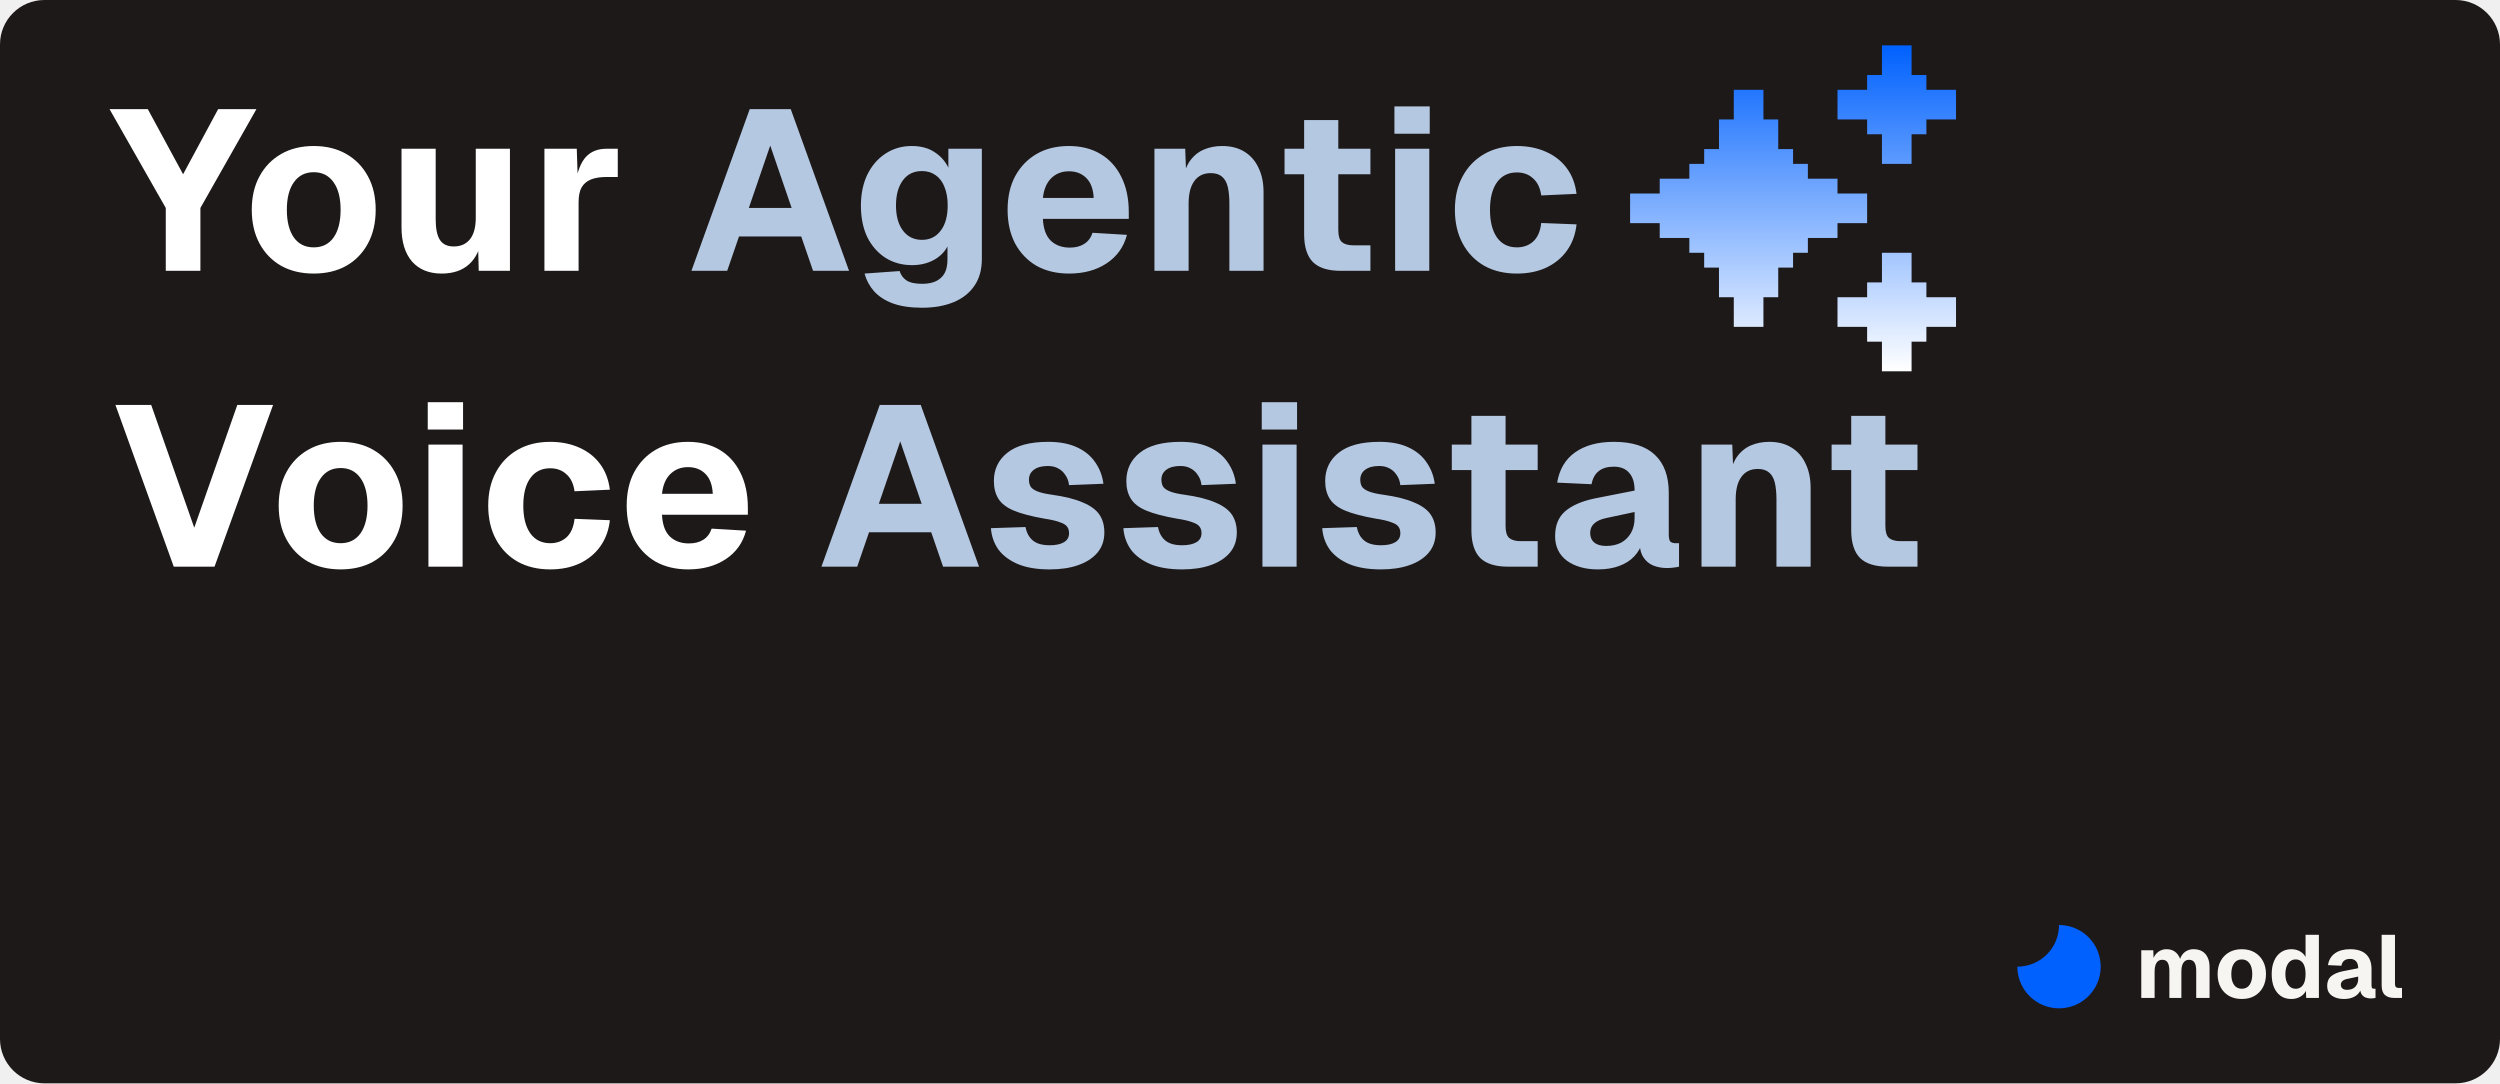
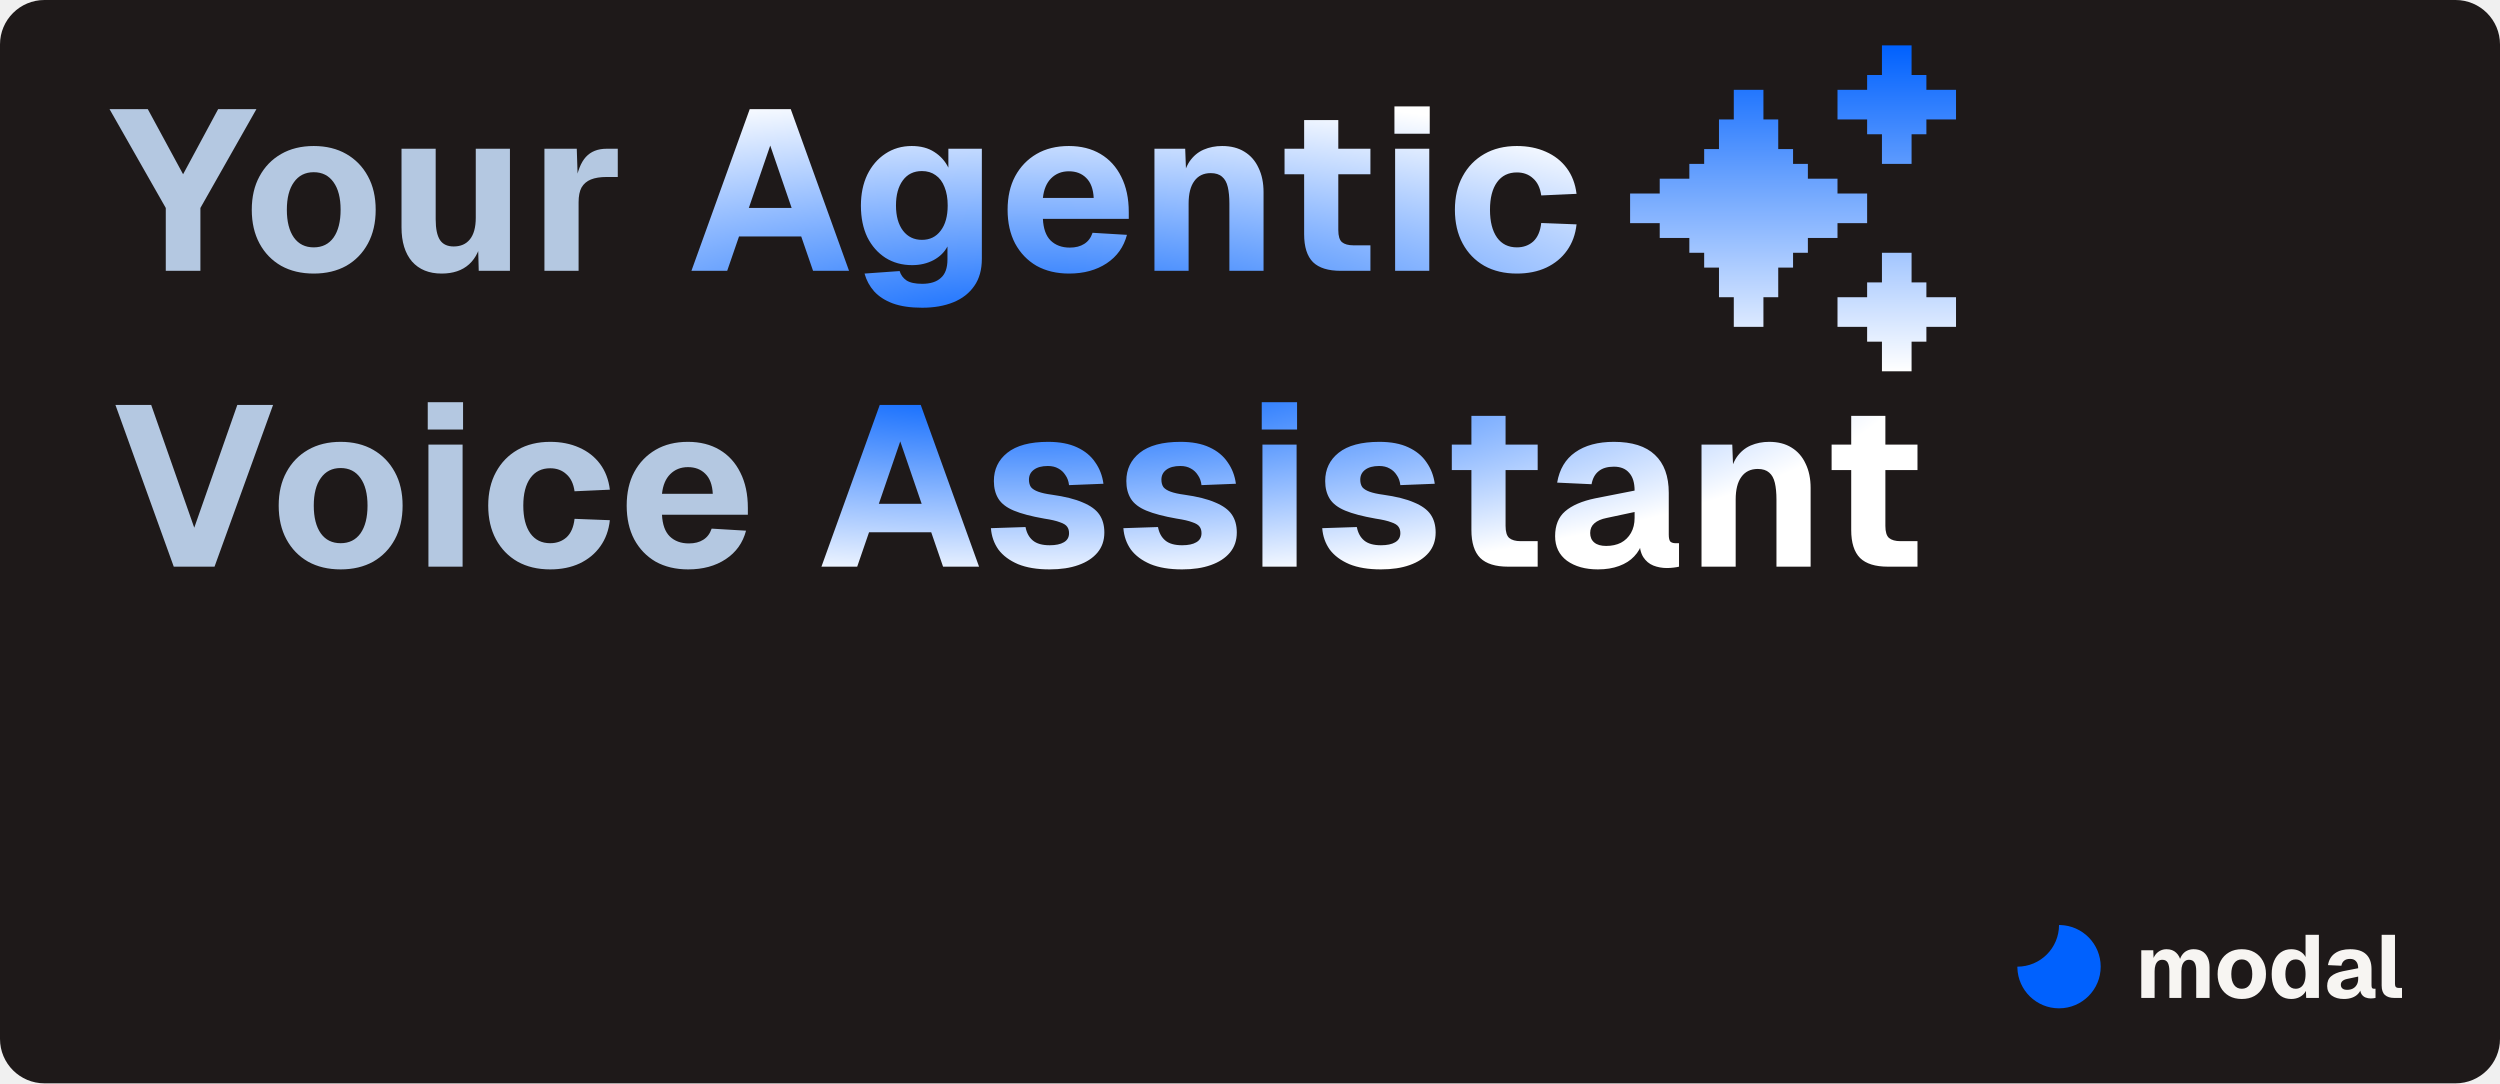
<svg xmlns="http://www.w3.org/2000/svg" width="1800" height="780" viewBox="0 0 1800 780" fill="none">
  <rect width="1800" height="780" rx="32" fill="#1E1919" />
  <path d="M1408.33 214V235.333H1387V246H1376.33V267.333H1355V246H1344.33V235.333H1323V214H1344.33V203.333H1355V182H1376.33V203.333H1387V214H1408.33ZM1408.33 64.667V86H1387V96.667H1376.33V118H1355V96.667H1344.33V86H1323V64.667H1344.33V54H1355V32.667H1376.33V54H1387V64.667H1408.33ZM1344.33 139.333V160.667H1323V171.333H1301.67V182H1291V192.667H1280.33V214H1269.67V235.333H1248.33V214H1237.67V192.667H1227V182H1216.33V171.333H1195V160.667H1173.67V139.333H1195V128.667H1216.33V118H1227V107.333H1237.67V86H1248.33V64.667H1269.67V86H1280.33V107.333H1291V118H1301.67V128.667H1323V139.333H1344.33Z" fill="url(#paint0_linear_77_2)" />
-   <path d="M119.36 195V149.736L78.852 78.56H106.404L131.824 125.464L157.08 78.56H184.632L144.288 149.736V195H119.36ZM225.886 196.968C216.92 196.968 209.103 195.109 202.434 191.392C195.764 187.565 190.571 182.208 186.854 175.32C183.136 168.432 181.278 160.341 181.278 151.048C181.278 141.755 183.136 133.719 186.854 126.94C190.571 120.052 195.764 114.695 202.434 110.868C209.103 107.041 216.92 105.128 225.886 105.128C234.851 105.128 242.668 107.041 249.338 110.868C256.007 114.695 261.2 120.052 264.918 126.94C268.635 133.719 270.494 141.755 270.494 151.048C270.494 160.341 268.635 168.432 264.918 175.32C261.2 182.208 256.007 187.565 249.338 191.392C242.668 195.109 234.851 196.968 225.886 196.968ZM225.886 178.108C232.008 178.108 236.764 175.757 240.154 171.056C243.543 166.245 245.238 159.576 245.238 151.048C245.238 142.52 243.543 135.905 240.154 131.204C236.764 126.393 232.008 123.988 225.886 123.988C219.763 123.988 215.007 126.393 211.618 131.204C208.228 135.905 206.534 142.52 206.534 151.048C206.534 159.576 208.228 166.245 211.618 171.056C215.007 175.757 219.763 178.108 225.886 178.108ZM317.955 196.968C308.88 196.968 301.774 194.071 296.635 188.276C291.606 182.372 289.091 174.172 289.091 163.676V107.096H313.691V157.936C313.691 164.715 314.73 169.689 316.807 172.86C318.884 175.921 322.164 177.452 326.647 177.452C331.676 177.452 335.558 175.757 338.291 172.368C341.134 168.869 342.555 163.676 342.555 156.788V107.096H367.155V195H344.687L344.031 169.744L347.147 170.4C345.835 179.147 342.719 185.761 337.799 190.244C332.879 194.727 326.264 196.968 317.955 196.968ZM391.988 195V107.096H415.276L416.096 132.68L414.292 132.188C415.714 123.332 418.228 116.936 421.836 113C425.444 109.064 430.419 107.096 436.76 107.096H444.796V127.432H436.76C432.168 127.432 428.396 128.033 425.444 129.236C422.492 130.439 420.251 132.352 418.72 134.976C417.299 137.6 416.588 141.153 416.588 145.636V195H391.988ZM125.1 408L83.116 291.56H108.864L139.86 379.956L170.856 291.56H196.604L154.456 408H125.1ZM245.265 409.968C236.299 409.968 228.482 408.109 221.813 404.392C215.143 400.565 209.95 395.208 206.233 388.32C202.515 381.432 200.657 373.341 200.657 364.048C200.657 354.755 202.515 346.719 206.233 339.94C209.95 333.052 215.143 327.695 221.813 323.868C228.482 320.041 236.299 318.128 245.265 318.128C254.23 318.128 262.047 320.041 268.717 323.868C275.386 327.695 280.579 333.052 284.297 339.94C288.014 346.719 289.873 354.755 289.873 364.048C289.873 373.341 288.014 381.432 284.297 388.32C280.579 395.208 275.386 400.565 268.717 404.392C262.047 408.109 254.23 409.968 245.265 409.968ZM245.265 391.108C251.387 391.108 256.143 388.757 259.533 384.056C262.922 379.245 264.617 372.576 264.617 364.048C264.617 355.52 262.922 348.905 259.533 344.204C256.143 339.393 251.387 336.988 245.265 336.988C239.142 336.988 234.386 339.393 230.997 344.204C227.607 348.905 225.913 355.52 225.913 364.048C225.913 372.576 227.607 379.245 230.997 384.056C234.386 388.757 239.142 391.108 245.265 391.108ZM308.47 408V320.096H333.07V408H308.47ZM307.978 309.272V289.592H333.398V309.272H307.978ZM396.125 409.968C387.16 409.968 379.343 408.109 372.673 404.392C366.004 400.565 360.811 395.208 357.093 388.32C353.376 381.432 351.517 373.341 351.517 364.048C351.517 354.755 353.376 346.719 357.093 339.94C360.811 333.052 366.004 327.695 372.673 323.868C379.343 320.041 387.16 318.128 396.125 318.128C403.888 318.128 410.831 319.495 416.953 322.228C423.185 324.961 428.215 328.897 432.041 334.036C435.868 339.175 438.219 345.352 439.093 352.568L413.673 353.716C412.908 348.249 410.94 344.149 407.769 341.416C404.708 338.573 400.827 337.152 396.125 337.152C390.003 337.152 385.247 339.503 381.857 344.204C378.468 348.905 376.773 355.52 376.773 364.048C376.773 372.576 378.468 379.245 381.857 384.056C385.247 388.757 390.003 391.108 396.125 391.108C400.827 391.108 404.763 389.687 407.933 386.844C411.104 383.892 413.017 379.464 413.673 373.56L439.093 374.544C438.328 381.76 436.032 388.047 432.205 393.404C428.488 398.652 423.513 402.752 417.281 405.704C411.159 408.547 404.107 409.968 396.125 409.968ZM495.491 409.968C486.526 409.968 478.709 408.109 472.039 404.392C465.479 400.565 460.341 395.208 456.623 388.32C453.015 381.432 451.211 373.341 451.211 364.048C451.211 354.755 453.015 346.719 456.623 339.94C460.341 333.052 465.479 327.695 472.039 323.868C478.599 320.041 486.362 318.128 495.327 318.128C504.074 318.128 511.673 320.041 518.123 323.868C524.574 327.695 529.549 333.161 533.047 340.268C536.655 347.375 538.459 355.848 538.459 365.688V370.608H476.631C476.959 377.605 478.818 382.799 482.207 386.188C485.706 389.577 490.298 391.272 495.983 391.272C500.138 391.272 503.582 390.397 506.315 388.648C509.158 386.899 511.181 384.22 512.383 380.612L537.147 382.088C534.851 390.835 529.986 397.668 522.551 402.588C515.117 407.508 506.097 409.968 495.491 409.968ZM476.631 355.52H513.203C512.875 349.069 511.071 344.259 507.791 341.088C504.621 337.917 500.466 336.332 495.327 336.332C490.189 336.332 485.925 338.027 482.535 341.416C479.255 344.696 477.287 349.397 476.631 355.52Z" fill="white" />
-   <path d="M497.825 195L539.809 78.56H569.329L611.313 195H585.401L576.873 170.236H532.101L523.573 195H497.825ZM539.153 149.736H569.985L554.569 104.8L539.153 149.736ZM663.966 221.568C655.547 221.568 648.495 220.529 642.81 218.452C637.234 216.375 632.751 213.477 629.362 209.76C626.082 206.043 623.786 201.779 622.474 196.968L647.73 195.164C648.604 198.007 650.244 200.248 652.65 201.888C655.164 203.528 658.936 204.348 663.966 204.348C669.87 204.348 674.352 202.927 677.414 200.084C680.584 197.351 682.17 192.923 682.17 186.8V177.452C680.092 181.497 676.758 184.777 672.166 187.292C667.574 189.697 662.435 190.9 656.75 190.9C649.534 190.9 643.138 189.151 637.562 185.652C631.986 182.044 627.612 177.069 624.442 170.728C621.38 164.277 619.85 156.733 619.85 148.096C619.85 139.677 621.38 132.243 624.442 125.792C627.612 119.341 631.931 114.312 637.398 110.704C642.974 106.987 649.315 105.128 656.422 105.128C662.872 105.128 668.284 106.549 672.658 109.392C677.14 112.235 680.53 116.007 682.826 120.708V107.096H706.934V186.308C706.934 194.18 705.13 200.685 701.522 205.824C697.914 211.072 692.884 215.008 686.434 217.632C679.983 220.256 672.494 221.568 663.966 221.568ZM663.802 172.696C669.487 172.696 673.97 170.509 677.25 166.136C680.639 161.763 682.334 155.695 682.334 147.932C682.334 142.793 681.568 138.365 680.038 134.648C678.616 130.931 676.484 128.088 673.642 126.12C670.908 124.152 667.628 123.168 663.802 123.168C657.898 123.168 653.306 125.409 650.026 129.892C646.746 134.375 645.106 140.388 645.106 147.932C645.106 155.585 646.8 161.653 650.19 166.136C653.579 170.509 658.116 172.696 663.802 172.696ZM769.749 196.968C760.784 196.968 752.967 195.109 746.297 191.392C739.737 187.565 734.599 182.208 730.881 175.32C727.273 168.432 725.469 160.341 725.469 151.048C725.469 141.755 727.273 133.719 730.881 126.94C734.599 120.052 739.737 114.695 746.297 110.868C752.857 107.041 760.62 105.128 769.585 105.128C778.332 105.128 785.931 107.041 792.381 110.868C798.832 114.695 803.807 120.161 807.305 127.268C810.913 134.375 812.717 142.848 812.717 152.688V157.608H750.889C751.217 164.605 753.076 169.799 756.465 173.188C759.964 176.577 764.556 178.272 770.241 178.272C774.396 178.272 777.84 177.397 780.573 175.648C783.416 173.899 785.439 171.22 786.641 167.612L811.405 169.088C809.109 177.835 804.244 184.668 796.809 189.588C789.375 194.508 780.355 196.968 769.749 196.968ZM750.889 142.52H787.461C787.133 136.069 785.329 131.259 782.049 128.088C778.879 124.917 774.724 123.332 769.585 123.332C764.447 123.332 760.183 125.027 756.793 128.416C753.513 131.696 751.545 136.397 750.889 142.52ZM831.201 195V107.096H853.341L854.325 132.844L851.209 132.024C852.083 125.464 853.833 120.216 856.457 116.28C859.19 112.344 862.579 109.501 866.625 107.752C870.67 106.003 875.098 105.128 879.909 105.128C886.25 105.128 891.607 106.495 895.981 109.228C900.463 111.961 903.853 115.843 906.149 120.872C908.554 125.792 909.757 131.641 909.757 138.42V195H885.157V146.62C885.157 141.919 884.774 137.928 884.009 134.648C883.243 131.368 881.877 128.908 879.909 127.268C877.941 125.519 875.207 124.644 871.709 124.644C866.57 124.644 862.634 126.557 859.901 130.384C857.167 134.101 855.801 139.513 855.801 146.62V195H831.201ZM965.381 195C956.306 195 949.637 192.923 945.373 188.768C941.109 184.504 938.977 177.78 938.977 168.596V86.432H963.577V165.644C963.577 169.908 964.452 172.805 966.201 174.336C968.06 175.867 970.793 176.632 974.401 176.632H986.701V195H965.381ZM924.873 125.464V107.096H986.701V125.464H924.873ZM1004.48 195V107.096H1029.08V195H1004.48ZM1003.99 96.272V76.592H1029.41V96.272H1003.99ZM1092.14 196.968C1083.17 196.968 1075.36 195.109 1068.69 191.392C1062.02 187.565 1056.82 182.208 1053.11 175.32C1049.39 168.432 1047.53 160.341 1047.53 151.048C1047.53 141.755 1049.39 133.719 1053.11 126.94C1056.82 120.052 1062.02 114.695 1068.69 110.868C1075.36 107.041 1083.17 105.128 1092.14 105.128C1099.9 105.128 1106.84 106.495 1112.97 109.228C1119.2 111.961 1124.23 115.897 1128.05 121.036C1131.88 126.175 1134.23 132.352 1135.11 139.568L1109.69 140.716C1108.92 135.249 1106.95 131.149 1103.78 128.416C1100.72 125.573 1096.84 124.152 1092.14 124.152C1086.02 124.152 1081.26 126.503 1077.87 131.204C1074.48 135.905 1072.79 142.52 1072.79 151.048C1072.79 159.576 1074.48 166.245 1077.87 171.056C1081.26 175.757 1086.02 178.108 1092.14 178.108C1096.84 178.108 1100.78 176.687 1103.95 173.844C1107.12 170.892 1109.03 166.464 1109.69 160.56L1135.11 161.544C1134.34 168.76 1132.05 175.047 1128.22 180.404C1124.5 185.652 1119.53 189.752 1113.29 192.704C1107.17 195.547 1100.12 196.968 1092.14 196.968ZM591.433 408L633.417 291.56H662.937L704.921 408H679.009L670.481 383.236H625.709L617.181 408H591.433ZM632.761 362.736H663.593L648.177 317.8L632.761 362.736ZM755.77 409.968C746.695 409.968 739.096 408.711 732.974 406.196C726.851 403.572 722.15 400.073 718.87 395.7C715.699 391.217 713.895 386.079 713.458 380.284L738.386 379.464C739.151 383.619 740.9 386.844 743.634 389.14C746.367 391.436 750.412 392.584 755.77 392.584C760.143 392.584 763.532 391.873 765.938 390.452C768.452 389.031 769.71 386.844 769.71 383.892C769.71 382.033 769.272 380.503 768.398 379.3C767.523 377.988 765.774 376.895 763.15 376.02C760.635 375.036 756.863 374.161 751.834 373.396C742.54 371.756 735.27 369.843 730.022 367.656C724.774 365.469 721.056 362.627 718.87 359.128C716.683 355.629 715.59 351.365 715.59 346.336C715.59 337.917 718.815 331.139 725.266 326C731.826 320.752 741.611 318.128 754.622 318.128C762.931 318.128 769.874 319.44 775.45 322.064C781.135 324.688 785.508 328.296 788.57 332.888C791.74 337.371 793.708 342.509 794.474 348.304L769.71 349.288C769.382 346.445 768.507 344.04 767.086 342.072C765.774 339.995 764.079 338.409 762.002 337.316C759.924 336.113 757.41 335.512 754.458 335.512C750.084 335.512 746.695 336.441 744.29 338.3C741.994 340.049 740.846 342.4 740.846 345.352C740.846 347.539 741.338 349.343 742.322 350.764C743.415 352.076 745.164 353.169 747.57 354.044C749.975 354.919 753.2 355.629 757.246 356.176C766.648 357.488 774.083 359.347 779.55 361.752C785.126 364.048 789.116 366.945 791.522 370.444C793.927 373.943 795.13 378.261 795.13 383.4C795.13 389.085 793.49 393.896 790.21 397.832C786.93 401.768 782.338 404.775 776.434 406.852C770.639 408.929 763.751 409.968 755.77 409.968ZM851.14 409.968C842.065 409.968 834.466 408.711 828.344 406.196C822.221 403.572 817.52 400.073 814.24 395.7C811.069 391.217 809.265 386.079 808.828 380.284L833.756 379.464C834.521 383.619 836.27 386.844 839.004 389.14C841.737 391.436 845.782 392.584 851.14 392.584C855.513 392.584 858.902 391.873 861.308 390.452C863.822 389.031 865.08 386.844 865.08 383.892C865.08 382.033 864.642 380.503 863.768 379.3C862.893 377.988 861.144 376.895 858.52 376.02C856.005 375.036 852.233 374.161 847.204 373.396C837.91 371.756 830.64 369.843 825.392 367.656C820.144 365.469 816.426 362.627 814.24 359.128C812.053 355.629 810.96 351.365 810.96 346.336C810.96 337.917 814.185 331.139 820.636 326C827.196 320.752 836.981 318.128 849.992 318.128C858.301 318.128 865.244 319.44 870.82 322.064C876.505 324.688 880.878 328.296 883.94 332.888C887.11 337.371 889.078 342.509 889.844 348.304L865.08 349.288C864.752 346.445 863.877 344.04 862.456 342.072C861.144 339.995 859.449 338.409 857.372 337.316C855.294 336.113 852.78 335.512 849.828 335.512C845.454 335.512 842.065 336.441 839.66 338.3C837.364 340.049 836.216 342.4 836.216 345.352C836.216 347.539 836.708 349.343 837.692 350.764C838.785 352.076 840.534 353.169 842.94 354.044C845.345 354.919 848.57 355.629 852.616 356.176C862.018 357.488 869.453 359.347 874.92 361.752C880.496 364.048 884.486 366.945 886.892 370.444C889.297 373.943 890.5 378.261 890.5 383.4C890.5 389.085 888.86 393.896 885.58 397.832C882.3 401.768 877.708 404.775 871.804 406.852C866.009 408.929 859.121 409.968 851.14 409.968ZM908.953 408V320.096H933.553V408H908.953ZM908.461 309.272V289.592H933.881V309.272H908.461ZM994.313 409.968C985.238 409.968 977.639 408.711 971.517 406.196C965.394 403.572 960.693 400.073 957.413 395.7C954.242 391.217 952.438 386.079 952.001 380.284L976.929 379.464C977.694 383.619 979.443 386.844 982.177 389.14C984.91 391.436 988.955 392.584 994.313 392.584C998.686 392.584 1002.08 391.873 1004.48 390.452C1007 389.031 1008.25 386.844 1008.25 383.892C1008.25 382.033 1007.82 380.503 1006.94 379.3C1006.07 377.988 1004.32 376.895 1001.69 376.02C999.178 375.036 995.406 374.161 990.377 373.396C981.083 371.756 973.813 369.843 968.565 367.656C963.317 365.469 959.599 362.627 957.413 359.128C955.226 355.629 954.133 351.365 954.133 346.336C954.133 337.917 957.358 331.139 963.809 326C970.369 320.752 980.154 318.128 993.165 318.128C1001.47 318.128 1008.42 319.44 1013.99 322.064C1019.68 324.688 1024.05 328.296 1027.11 332.888C1030.28 337.371 1032.25 342.509 1033.02 348.304L1008.25 349.288C1007.92 346.445 1007.05 344.04 1005.63 342.072C1004.32 339.995 1002.62 338.409 1000.54 337.316C998.467 336.113 995.953 335.512 993.001 335.512C988.627 335.512 985.238 336.441 982.833 338.3C980.537 340.049 979.389 342.4 979.389 345.352C979.389 347.539 979.881 349.343 980.865 350.764C981.958 352.076 983.707 353.169 986.113 354.044C988.518 354.919 991.743 355.629 995.789 356.176C1005.19 357.488 1012.63 359.347 1018.09 361.752C1023.67 364.048 1027.66 366.945 1030.06 370.444C1032.47 373.943 1033.67 378.261 1033.67 383.4C1033.67 389.085 1032.03 393.896 1028.75 397.832C1025.47 401.768 1020.88 404.775 1014.98 406.852C1009.18 408.929 1002.29 409.968 994.313 409.968ZM1085.81 408C1076.74 408 1070.07 405.923 1065.8 401.768C1061.54 397.504 1059.41 390.78 1059.41 381.596V299.432H1084.01V378.644C1084.01 382.908 1084.88 385.805 1086.63 387.336C1088.49 388.867 1091.22 389.632 1094.83 389.632H1107.13V408H1085.81ZM1045.3 338.464V320.096H1107.13V338.464H1045.3ZM1150.51 409.968C1141.44 409.968 1134 407.891 1128.21 403.736C1122.52 399.472 1119.68 393.568 1119.68 386.024C1119.68 378.261 1122.08 372.303 1126.89 368.148C1131.81 363.884 1139.03 360.768 1148.54 358.8L1176.91 353.224C1176.91 347.539 1175.6 343.275 1172.98 340.432C1170.46 337.48 1166.8 336.004 1161.99 336.004C1157.29 336.004 1153.63 337.097 1151 339.284C1148.38 341.361 1146.68 344.477 1145.92 348.632L1121.15 347.484C1122.79 337.863 1127.11 330.592 1134.11 325.672C1141.22 320.643 1150.51 318.128 1161.99 318.128C1175.11 318.128 1184.95 321.244 1191.51 327.476C1198.18 333.708 1201.51 342.837 1201.51 354.864V384.876C1201.51 387.391 1201.9 389.085 1202.66 389.96C1203.54 390.725 1204.79 391.108 1206.43 391.108H1208.89V408C1208.13 408.219 1206.87 408.437 1205.12 408.656C1203.48 408.875 1201.84 408.984 1200.2 408.984C1196.7 408.984 1193.42 408.383 1190.36 407.18C1187.41 405.977 1185 403.955 1183.15 401.112C1181.29 398.16 1180.36 394.005 1180.36 388.648L1182.49 390.288C1181.4 394.224 1179.43 397.668 1176.59 400.62C1173.85 403.572 1170.24 405.868 1165.76 407.508C1161.39 409.148 1156.3 409.968 1150.51 409.968ZM1156.41 393.076C1160.46 393.076 1164.01 392.311 1167.07 390.78C1170.14 389.14 1172.54 386.789 1174.29 383.728C1176.04 380.667 1176.91 377.059 1176.91 372.904V368.64L1156.91 372.904C1152.97 373.669 1149.96 374.981 1147.89 376.84C1145.92 378.589 1144.93 380.885 1144.93 383.728C1144.93 386.68 1145.92 388.976 1147.89 390.616C1149.85 392.256 1152.7 393.076 1156.41 393.076ZM1225.09 408V320.096H1247.23L1248.21 345.844L1245.1 345.024C1245.97 338.464 1247.72 333.216 1250.35 329.28C1253.08 325.344 1256.47 322.501 1260.51 320.752C1264.56 319.003 1268.99 318.128 1273.8 318.128C1280.14 318.128 1285.5 319.495 1289.87 322.228C1294.35 324.961 1297.74 328.843 1300.04 333.872C1302.44 338.792 1303.65 344.641 1303.65 351.42V408H1279.05V359.62C1279.05 354.919 1278.66 350.928 1277.9 347.648C1277.13 344.368 1275.77 341.908 1273.8 340.268C1271.83 338.519 1269.1 337.644 1265.6 337.644C1260.46 337.644 1256.52 339.557 1253.79 343.384C1251.06 347.101 1249.69 352.513 1249.69 359.62V408H1225.09ZM1359.27 408C1350.19 408 1343.53 405.923 1339.26 401.768C1335 397.504 1332.87 390.78 1332.87 381.596V299.432H1357.47V378.644C1357.47 382.908 1358.34 385.805 1360.09 387.336C1361.95 388.867 1364.68 389.632 1368.29 389.632H1380.59V408H1359.27ZM1318.76 338.464V320.096H1380.59V338.464H1318.76Z" fill="#B4C8E1" />
+   <path d="M119.36 195V149.736L78.852 78.56H106.404L131.824 125.464L157.08 78.56H184.632L144.288 149.736V195H119.36ZM225.886 196.968C216.92 196.968 209.103 195.109 202.434 191.392C195.764 187.565 190.571 182.208 186.854 175.32C183.136 168.432 181.278 160.341 181.278 151.048C181.278 141.755 183.136 133.719 186.854 126.94C190.571 120.052 195.764 114.695 202.434 110.868C209.103 107.041 216.92 105.128 225.886 105.128C234.851 105.128 242.668 107.041 249.338 110.868C256.007 114.695 261.2 120.052 264.918 126.94C268.635 133.719 270.494 141.755 270.494 151.048C270.494 160.341 268.635 168.432 264.918 175.32C261.2 182.208 256.007 187.565 249.338 191.392C242.668 195.109 234.851 196.968 225.886 196.968ZM225.886 178.108C232.008 178.108 236.764 175.757 240.154 171.056C243.543 166.245 245.238 159.576 245.238 151.048C245.238 142.52 243.543 135.905 240.154 131.204C236.764 126.393 232.008 123.988 225.886 123.988C219.763 123.988 215.007 126.393 211.618 131.204C208.228 135.905 206.534 142.52 206.534 151.048C206.534 159.576 208.228 166.245 211.618 171.056C215.007 175.757 219.763 178.108 225.886 178.108ZM317.955 196.968C308.88 196.968 301.774 194.071 296.635 188.276C291.606 182.372 289.091 174.172 289.091 163.676V107.096H313.691V157.936C313.691 164.715 314.73 169.689 316.807 172.86C318.884 175.921 322.164 177.452 326.647 177.452C331.676 177.452 335.558 175.757 338.291 172.368C341.134 168.869 342.555 163.676 342.555 156.788V107.096H367.155V195H344.687L344.031 169.744L347.147 170.4C345.835 179.147 342.719 185.761 337.799 190.244C332.879 194.727 326.264 196.968 317.955 196.968ZM391.988 195V107.096H415.276L416.096 132.68L414.292 132.188C415.714 123.332 418.228 116.936 421.836 113C425.444 109.064 430.419 107.096 436.76 107.096H444.796V127.432H436.76C432.168 127.432 428.396 128.033 425.444 129.236C422.492 130.439 420.251 132.352 418.72 134.976C417.299 137.6 416.588 141.153 416.588 145.636V195H391.988ZM125.1 408L83.116 291.56H108.864L139.86 379.956L170.856 291.56H196.604L154.456 408H125.1ZM245.265 409.968C236.299 409.968 228.482 408.109 221.813 404.392C215.143 400.565 209.95 395.208 206.233 388.32C202.515 381.432 200.657 373.341 200.657 364.048C200.657 354.755 202.515 346.719 206.233 339.94C209.95 333.052 215.143 327.695 221.813 323.868C228.482 320.041 236.299 318.128 245.265 318.128C254.23 318.128 262.047 320.041 268.717 323.868C275.386 327.695 280.579 333.052 284.297 339.94C288.014 346.719 289.873 354.755 289.873 364.048C289.873 373.341 288.014 381.432 284.297 388.32C280.579 395.208 275.386 400.565 268.717 404.392C262.047 408.109 254.23 409.968 245.265 409.968ZM245.265 391.108C251.387 391.108 256.143 388.757 259.533 384.056C262.922 379.245 264.617 372.576 264.617 364.048C264.617 355.52 262.922 348.905 259.533 344.204C256.143 339.393 251.387 336.988 245.265 336.988C239.142 336.988 234.386 339.393 230.997 344.204C227.607 348.905 225.913 355.52 225.913 364.048C225.913 372.576 227.607 379.245 230.997 384.056C234.386 388.757 239.142 391.108 245.265 391.108ZM308.47 408V320.096H333.07V408H308.47ZM307.978 309.272V289.592H333.398V309.272H307.978ZM396.125 409.968C387.16 409.968 379.343 408.109 372.673 404.392C366.004 400.565 360.811 395.208 357.093 388.32C353.376 381.432 351.517 373.341 351.517 364.048C351.517 354.755 353.376 346.719 357.093 339.94C360.811 333.052 366.004 327.695 372.673 323.868C379.343 320.041 387.16 318.128 396.125 318.128C403.888 318.128 410.831 319.495 416.953 322.228C423.185 324.961 428.215 328.897 432.041 334.036C435.868 339.175 438.219 345.352 439.093 352.568L413.673 353.716C412.908 348.249 410.94 344.149 407.769 341.416C404.708 338.573 400.827 337.152 396.125 337.152C390.003 337.152 385.247 339.503 381.857 344.204C378.468 348.905 376.773 355.52 376.773 364.048C376.773 372.576 378.468 379.245 381.857 384.056C385.247 388.757 390.003 391.108 396.125 391.108C400.827 391.108 404.763 389.687 407.933 386.844C411.104 383.892 413.017 379.464 413.673 373.56L439.093 374.544C438.328 381.76 436.032 388.047 432.205 393.404C428.488 398.652 423.513 402.752 417.281 405.704C411.159 408.547 404.107 409.968 396.125 409.968ZM495.491 409.968C486.526 409.968 478.709 408.109 472.039 404.392C465.479 400.565 460.341 395.208 456.623 388.32C453.015 381.432 451.211 373.341 451.211 364.048C451.211 354.755 453.015 346.719 456.623 339.94C460.341 333.052 465.479 327.695 472.039 323.868C478.599 320.041 486.362 318.128 495.327 318.128C504.074 318.128 511.673 320.041 518.123 323.868C524.574 327.695 529.549 333.161 533.047 340.268C536.655 347.375 538.459 355.848 538.459 365.688V370.608H476.631C476.959 377.605 478.818 382.799 482.207 386.188C485.706 389.577 490.298 391.272 495.983 391.272C500.138 391.272 503.582 390.397 506.315 388.648C509.158 386.899 511.181 384.22 512.383 380.612L537.147 382.088C534.851 390.835 529.986 397.668 522.551 402.588C515.117 407.508 506.097 409.968 495.491 409.968ZM476.631 355.52H513.203C512.875 349.069 511.071 344.259 507.791 341.088C504.621 337.917 500.466 336.332 495.327 336.332C490.189 336.332 485.925 338.027 482.535 341.416C479.255 344.696 477.287 349.397 476.631 355.52Z" fill="#B4C8E1" />
+   <path d="M497.825 195L539.809 78.56H569.329L611.313 195H585.401L576.873 170.236H532.101L523.573 195H497.825ZM539.153 149.736H569.985L554.569 104.8L539.153 149.736ZM663.966 221.568C655.547 221.568 648.495 220.529 642.81 218.452C637.234 216.375 632.751 213.477 629.362 209.76C626.082 206.043 623.786 201.779 622.474 196.968L647.73 195.164C648.604 198.007 650.244 200.248 652.65 201.888C655.164 203.528 658.936 204.348 663.966 204.348C669.87 204.348 674.352 202.927 677.414 200.084C680.584 197.351 682.17 192.923 682.17 186.8V177.452C680.092 181.497 676.758 184.777 672.166 187.292C667.574 189.697 662.435 190.9 656.75 190.9C649.534 190.9 643.138 189.151 637.562 185.652C631.986 182.044 627.612 177.069 624.442 170.728C621.38 164.277 619.85 156.733 619.85 148.096C619.85 139.677 621.38 132.243 624.442 125.792C627.612 119.341 631.931 114.312 637.398 110.704C642.974 106.987 649.315 105.128 656.422 105.128C662.872 105.128 668.284 106.549 672.658 109.392C677.14 112.235 680.53 116.007 682.826 120.708V107.096H706.934V186.308C706.934 194.18 705.13 200.685 701.522 205.824C697.914 211.072 692.884 215.008 686.434 217.632C679.983 220.256 672.494 221.568 663.966 221.568ZM663.802 172.696C669.487 172.696 673.97 170.509 677.25 166.136C680.639 161.763 682.334 155.695 682.334 147.932C682.334 142.793 681.568 138.365 680.038 134.648C678.616 130.931 676.484 128.088 673.642 126.12C670.908 124.152 667.628 123.168 663.802 123.168C657.898 123.168 653.306 125.409 650.026 129.892C646.746 134.375 645.106 140.388 645.106 147.932C645.106 155.585 646.8 161.653 650.19 166.136C653.579 170.509 658.116 172.696 663.802 172.696ZM769.749 196.968C760.784 196.968 752.967 195.109 746.297 191.392C739.737 187.565 734.599 182.208 730.881 175.32C727.273 168.432 725.469 160.341 725.469 151.048C725.469 141.755 727.273 133.719 730.881 126.94C734.599 120.052 739.737 114.695 746.297 110.868C752.857 107.041 760.62 105.128 769.585 105.128C778.332 105.128 785.931 107.041 792.381 110.868C798.832 114.695 803.807 120.161 807.305 127.268C810.913 134.375 812.717 142.848 812.717 152.688V157.608H750.889C751.217 164.605 753.076 169.799 756.465 173.188C759.964 176.577 764.556 178.272 770.241 178.272C774.396 178.272 777.84 177.397 780.573 175.648C783.416 173.899 785.439 171.22 786.641 167.612L811.405 169.088C809.109 177.835 804.244 184.668 796.809 189.588C789.375 194.508 780.355 196.968 769.749 196.968ZM750.889 142.52H787.461C787.133 136.069 785.329 131.259 782.049 128.088C778.879 124.917 774.724 123.332 769.585 123.332C764.447 123.332 760.183 125.027 756.793 128.416C753.513 131.696 751.545 136.397 750.889 142.52ZM831.201 195V107.096H853.341L854.325 132.844L851.209 132.024C852.083 125.464 853.833 120.216 856.457 116.28C859.19 112.344 862.579 109.501 866.625 107.752C870.67 106.003 875.098 105.128 879.909 105.128C886.25 105.128 891.607 106.495 895.981 109.228C900.463 111.961 903.853 115.843 906.149 120.872C908.554 125.792 909.757 131.641 909.757 138.42V195H885.157V146.62C885.157 141.919 884.774 137.928 884.009 134.648C883.243 131.368 881.877 128.908 879.909 127.268C877.941 125.519 875.207 124.644 871.709 124.644C866.57 124.644 862.634 126.557 859.901 130.384C857.167 134.101 855.801 139.513 855.801 146.62V195H831.201ZM965.381 195C956.306 195 949.637 192.923 945.373 188.768C941.109 184.504 938.977 177.78 938.977 168.596V86.432H963.577V165.644C963.577 169.908 964.452 172.805 966.201 174.336C968.06 175.867 970.793 176.632 974.401 176.632H986.701V195H965.381ZM924.873 125.464V107.096H986.701V125.464H924.873ZM1004.48 195V107.096H1029.08V195H1004.48ZM1003.99 96.272V76.592H1029.41V96.272H1003.99ZM1092.14 196.968C1083.17 196.968 1075.36 195.109 1068.69 191.392C1062.02 187.565 1056.82 182.208 1053.11 175.32C1049.39 168.432 1047.53 160.341 1047.53 151.048C1047.53 141.755 1049.39 133.719 1053.11 126.94C1056.82 120.052 1062.02 114.695 1068.69 110.868C1075.36 107.041 1083.17 105.128 1092.14 105.128C1099.9 105.128 1106.84 106.495 1112.97 109.228C1119.2 111.961 1124.23 115.897 1128.05 121.036C1131.88 126.175 1134.23 132.352 1135.11 139.568L1109.69 140.716C1108.92 135.249 1106.95 131.149 1103.78 128.416C1100.72 125.573 1096.84 124.152 1092.14 124.152C1086.02 124.152 1081.26 126.503 1077.87 131.204C1074.48 135.905 1072.79 142.52 1072.79 151.048C1072.79 159.576 1074.48 166.245 1077.87 171.056C1081.26 175.757 1086.02 178.108 1092.14 178.108C1096.84 178.108 1100.78 176.687 1103.95 173.844C1107.12 170.892 1109.03 166.464 1109.69 160.56L1135.11 161.544C1134.34 168.76 1132.05 175.047 1128.22 180.404C1124.5 185.652 1119.53 189.752 1113.29 192.704C1107.17 195.547 1100.12 196.968 1092.14 196.968Z" fill="url(#paint1_radial_77_2)" />
+   <path d="M591.433 408L633.417 291.56H662.937L704.921 408H679.009L670.481 383.236H625.709L617.181 408H591.433ZM632.761 362.736H663.593L648.177 317.8L632.761 362.736ZM755.77 409.968C746.695 409.968 739.096 408.711 732.974 406.196C726.851 403.572 722.15 400.073 718.87 395.7C715.699 391.217 713.895 386.079 713.458 380.284L738.386 379.464C739.151 383.619 740.9 386.844 743.634 389.14C746.367 391.436 750.412 392.584 755.77 392.584C760.143 392.584 763.532 391.873 765.938 390.452C768.452 389.031 769.71 386.844 769.71 383.892C769.71 382.033 769.272 380.503 768.398 379.3C767.523 377.988 765.774 376.895 763.15 376.02C760.635 375.036 756.863 374.161 751.834 373.396C742.54 371.756 735.27 369.843 730.022 367.656C724.774 365.469 721.056 362.627 718.87 359.128C716.683 355.629 715.59 351.365 715.59 346.336C715.59 337.917 718.815 331.139 725.266 326C731.826 320.752 741.611 318.128 754.622 318.128C762.931 318.128 769.874 319.44 775.45 322.064C781.135 324.688 785.508 328.296 788.57 332.888C791.74 337.371 793.708 342.509 794.474 348.304L769.71 349.288C769.382 346.445 768.507 344.04 767.086 342.072C765.774 339.995 764.079 338.409 762.002 337.316C759.924 336.113 757.41 335.512 754.458 335.512C750.084 335.512 746.695 336.441 744.29 338.3C741.994 340.049 740.846 342.4 740.846 345.352C740.846 347.539 741.338 349.343 742.322 350.764C743.415 352.076 745.164 353.169 747.57 354.044C749.975 354.919 753.2 355.629 757.246 356.176C766.648 357.488 774.083 359.347 779.55 361.752C785.126 364.048 789.116 366.945 791.522 370.444C793.927 373.943 795.13 378.261 795.13 383.4C795.13 389.085 793.49 393.896 790.21 397.832C786.93 401.768 782.338 404.775 776.434 406.852C770.639 408.929 763.751 409.968 755.77 409.968ZM851.14 409.968C842.065 409.968 834.466 408.711 828.344 406.196C822.221 403.572 817.52 400.073 814.24 395.7C811.069 391.217 809.265 386.079 808.828 380.284L833.756 379.464C834.521 383.619 836.27 386.844 839.004 389.14C841.737 391.436 845.782 392.584 851.14 392.584C855.513 392.584 858.902 391.873 861.308 390.452C863.822 389.031 865.08 386.844 865.08 383.892C865.08 382.033 864.642 380.503 863.768 379.3C862.893 377.988 861.144 376.895 858.52 376.02C856.005 375.036 852.233 374.161 847.204 373.396C837.91 371.756 830.64 369.843 825.392 367.656C820.144 365.469 816.426 362.627 814.24 359.128C812.053 355.629 810.96 351.365 810.96 346.336C810.96 337.917 814.185 331.139 820.636 326C827.196 320.752 836.981 318.128 849.992 318.128C858.301 318.128 865.244 319.44 870.82 322.064C876.505 324.688 880.878 328.296 883.94 332.888C887.11 337.371 889.078 342.509 889.844 348.304L865.08 349.288C864.752 346.445 863.877 344.04 862.456 342.072C861.144 339.995 859.449 338.409 857.372 337.316C855.294 336.113 852.78 335.512 849.828 335.512C845.454 335.512 842.065 336.441 839.66 338.3C837.364 340.049 836.216 342.4 836.216 345.352C836.216 347.539 836.708 349.343 837.692 350.764C838.785 352.076 840.534 353.169 842.94 354.044C845.345 354.919 848.57 355.629 852.616 356.176C862.018 357.488 869.453 359.347 874.92 361.752C880.496 364.048 884.486 366.945 886.892 370.444C889.297 373.943 890.5 378.261 890.5 383.4C890.5 389.085 888.86 393.896 885.58 397.832C882.3 401.768 877.708 404.775 871.804 406.852C866.009 408.929 859.121 409.968 851.14 409.968ZM908.953 408V320.096H933.553V408H908.953ZM908.461 309.272V289.592H933.881V309.272H908.461ZM994.313 409.968C985.238 409.968 977.639 408.711 971.517 406.196C965.394 403.572 960.693 400.073 957.413 395.7C954.242 391.217 952.438 386.079 952.001 380.284L976.929 379.464C977.694 383.619 979.443 386.844 982.177 389.14C984.91 391.436 988.955 392.584 994.313 392.584C998.686 392.584 1002.08 391.873 1004.48 390.452C1007 389.031 1008.25 386.844 1008.25 383.892C1008.25 382.033 1007.82 380.503 1006.94 379.3C1006.07 377.988 1004.32 376.895 1001.69 376.02C999.178 375.036 995.406 374.161 990.377 373.396C981.083 371.756 973.813 369.843 968.565 367.656C963.317 365.469 959.599 362.627 957.413 359.128C955.226 355.629 954.133 351.365 954.133 346.336C954.133 337.917 957.358 331.139 963.809 326C970.369 320.752 980.154 318.128 993.165 318.128C1001.47 318.128 1008.42 319.44 1013.99 322.064C1019.68 324.688 1024.05 328.296 1027.11 332.888C1030.28 337.371 1032.25 342.509 1033.02 348.304L1008.25 349.288C1007.92 346.445 1007.05 344.04 1005.63 342.072C1004.32 339.995 1002.62 338.409 1000.54 337.316C998.467 336.113 995.953 335.512 993.001 335.512C988.627 335.512 985.238 336.441 982.833 338.3C980.537 340.049 979.389 342.4 979.389 345.352C979.389 347.539 979.881 349.343 980.865 350.764C981.958 352.076 983.707 353.169 986.113 354.044C988.518 354.919 991.743 355.629 995.789 356.176C1005.19 357.488 1012.63 359.347 1018.09 361.752C1023.67 364.048 1027.66 366.945 1030.06 370.444C1032.47 373.943 1033.67 378.261 1033.67 383.4C1033.67 389.085 1032.03 393.896 1028.75 397.832C1025.47 401.768 1020.88 404.775 1014.98 406.852C1009.18 408.929 1002.29 409.968 994.313 409.968ZM1085.81 408C1076.74 408 1070.07 405.923 1065.8 401.768C1061.54 397.504 1059.41 390.78 1059.41 381.596V299.432H1084.01V378.644C1084.01 382.908 1084.88 385.805 1086.63 387.336C1088.49 388.867 1091.22 389.632 1094.83 389.632H1107.13V408H1085.81ZM1045.3 338.464V320.096H1107.13V338.464H1045.3ZM1150.51 409.968C1141.44 409.968 1134 407.891 1128.21 403.736C1122.52 399.472 1119.68 393.568 1119.68 386.024C1119.68 378.261 1122.08 372.303 1126.89 368.148C1131.81 363.884 1139.03 360.768 1148.54 358.8L1176.91 353.224C1176.91 347.539 1175.6 343.275 1172.98 340.432C1170.46 337.48 1166.8 336.004 1161.99 336.004C1157.29 336.004 1153.63 337.097 1151 339.284C1148.38 341.361 1146.68 344.477 1145.92 348.632L1121.15 347.484C1122.79 337.863 1127.11 330.592 1134.11 325.672C1141.22 320.643 1150.51 318.128 1161.99 318.128C1175.11 318.128 1184.95 321.244 1191.51 327.476C1198.18 333.708 1201.51 342.837 1201.51 354.864V384.876C1201.51 387.391 1201.9 389.085 1202.66 389.96C1203.54 390.725 1204.79 391.108 1206.43 391.108H1208.89V408C1208.13 408.219 1206.87 408.437 1205.12 408.656C1203.48 408.875 1201.84 408.984 1200.2 408.984C1196.7 408.984 1193.42 408.383 1190.36 407.18C1187.41 405.977 1185 403.955 1183.15 401.112C1181.29 398.16 1180.36 394.005 1180.36 388.648L1182.49 390.288C1181.4 394.224 1179.43 397.668 1176.59 400.62C1173.85 403.572 1170.24 405.868 1165.76 407.508C1161.39 409.148 1156.3 409.968 1150.51 409.968ZM1156.41 393.076C1160.46 393.076 1164.01 392.311 1167.07 390.78C1170.14 389.14 1172.54 386.789 1174.29 383.728C1176.04 380.667 1176.91 377.059 1176.91 372.904V368.64L1156.91 372.904C1152.97 373.669 1149.96 374.981 1147.89 376.84C1145.92 378.589 1144.93 380.885 1144.93 383.728C1144.93 386.68 1145.92 388.976 1147.89 390.616C1149.85 392.256 1152.7 393.076 1156.41 393.076ZM1225.09 408V320.096H1247.23L1248.21 345.844L1245.1 345.024C1245.97 338.464 1247.72 333.216 1250.35 329.28C1253.08 325.344 1256.47 322.501 1260.51 320.752C1264.56 319.003 1268.99 318.128 1273.8 318.128C1280.14 318.128 1285.5 319.495 1289.87 322.228C1294.35 324.961 1297.74 328.843 1300.04 333.872C1302.44 338.792 1303.65 344.641 1303.65 351.42V408H1279.05V359.62C1279.05 354.919 1278.66 350.928 1277.9 347.648C1277.13 344.368 1275.77 341.908 1273.8 340.268C1271.83 338.519 1269.1 337.644 1265.6 337.644C1260.46 337.644 1256.52 339.557 1253.79 343.384C1251.06 347.101 1249.69 352.513 1249.69 359.62V408H1225.09ZM1359.27 408C1350.19 408 1343.53 405.923 1339.26 401.768C1335 397.504 1332.87 390.78 1332.87 381.596V299.432H1357.47V378.644C1357.47 382.908 1358.34 385.805 1360.09 387.336C1361.95 388.867 1364.68 389.632 1368.29 389.632H1380.59V408H1359.27ZM1318.76 338.464V320.096H1380.59V338.464H1318.76Z" fill="url(#paint2_radial_77_2)" />
  <path d="M1482.5 726C1466.19 726 1452.92 712.985 1452.51 696.774L1452.5 696C1469.07 696 1482.5 682.569 1482.5 666L1483.27 666.01C1499.49 666.421 1512.5 679.69 1512.5 696C1512.5 712.569 1499.07 726 1482.5 726Z" fill="#0061FE" />
  <path d="M1541.72 718.5V684.196H1550.36L1550.68 692.452L1549.79 692.068C1550.26 690.233 1550.96 688.676 1551.9 687.396C1552.88 686.116 1554.05 685.135 1555.42 684.452C1556.79 683.769 1558.28 683.428 1559.9 683.428C1562.76 683.428 1565.06 684.26 1566.81 685.924C1568.6 687.588 1569.76 689.828 1570.27 692.644L1569.05 692.708C1569.44 690.703 1570.1 689.017 1571.04 687.652C1572.02 686.244 1573.21 685.199 1574.62 684.516C1576.03 683.791 1577.61 683.428 1579.36 683.428C1581.75 683.428 1583.79 683.919 1585.5 684.9C1587.21 685.881 1588.53 687.353 1589.47 689.316C1590.41 691.236 1590.88 693.604 1590.88 696.42V718.5H1581.28V699.108C1581.28 696.42 1580.87 694.415 1580.06 693.092C1579.25 691.727 1577.93 691.044 1576.09 691.044C1574.94 691.044 1573.96 691.364 1573.15 692.004C1572.34 692.644 1571.7 693.583 1571.23 694.82C1570.8 696.015 1570.59 697.487 1570.59 699.236V718.5H1561.95V699.236C1561.95 696.591 1561.56 694.564 1560.8 693.156C1560.03 691.748 1558.71 691.044 1556.83 691.044C1555.68 691.044 1554.67 691.364 1553.82 692.004C1553.01 692.644 1552.39 693.583 1551.96 694.82C1551.54 696.057 1551.32 697.529 1551.32 699.236V718.5H1541.72ZM1614.09 719.268C1610.59 719.268 1607.54 718.543 1604.94 717.092C1602.33 715.599 1600.31 713.508 1598.86 710.82C1597.41 708.132 1596.68 704.975 1596.68 701.348C1596.68 697.721 1597.41 694.585 1598.86 691.94C1600.31 689.252 1602.33 687.161 1604.94 685.668C1607.54 684.175 1610.59 683.428 1614.09 683.428C1617.59 683.428 1620.64 684.175 1623.24 685.668C1625.84 687.161 1627.87 689.252 1629.32 691.94C1630.77 694.585 1631.5 697.721 1631.5 701.348C1631.5 704.975 1630.77 708.132 1629.32 710.82C1627.87 713.508 1625.84 715.599 1623.24 717.092C1620.64 718.543 1617.59 719.268 1614.09 719.268ZM1614.09 711.908C1616.48 711.908 1618.33 710.991 1619.66 709.156C1620.98 707.279 1621.64 704.676 1621.64 701.348C1621.64 698.02 1620.98 695.439 1619.66 693.604C1618.33 691.727 1616.48 690.788 1614.09 690.788C1611.7 690.788 1609.84 691.727 1608.52 693.604C1607.2 695.439 1606.54 698.02 1606.54 701.348C1606.54 704.676 1607.2 707.279 1608.52 709.156C1609.84 710.991 1611.7 711.908 1614.09 711.908ZM1649.7 719.268C1646.8 719.268 1644.28 718.543 1642.15 717.092C1640.06 715.599 1638.43 713.529 1637.28 710.884C1636.17 708.196 1635.62 705.017 1635.62 701.348C1635.62 697.679 1636.19 694.521 1637.35 691.876C1638.5 689.188 1640.12 687.119 1642.21 685.668C1644.34 684.175 1646.84 683.428 1649.7 683.428C1652.13 683.428 1654.22 683.94 1655.97 684.964C1657.76 685.945 1659.11 687.311 1660 689.06V673.06H1669.6V718.5H1660.45L1660.26 713.444C1659.32 715.279 1657.91 716.708 1656.03 717.732C1654.2 718.756 1652.09 719.268 1649.7 719.268ZM1652.83 711.908C1654.37 711.908 1655.67 711.503 1656.74 710.692C1657.8 709.881 1658.62 708.708 1659.17 707.172C1659.72 705.593 1660 703.652 1660 701.348C1660 699.001 1659.72 697.06 1659.17 695.524C1658.62 693.945 1657.8 692.772 1656.74 692.004C1655.67 691.193 1654.37 690.788 1652.83 690.788C1650.57 690.788 1648.78 691.748 1647.46 693.668C1646.14 695.545 1645.47 698.105 1645.47 701.348C1645.47 704.548 1646.14 707.108 1647.46 709.028C1648.82 710.948 1650.62 711.908 1652.83 711.908ZM1687.59 719.268C1684.05 719.268 1681.14 718.457 1678.88 716.836C1676.66 715.172 1675.56 712.868 1675.56 709.924C1675.56 706.895 1676.49 704.569 1678.37 702.948C1680.29 701.284 1683.11 700.068 1686.82 699.3L1697.89 697.124C1697.89 694.905 1697.38 693.241 1696.36 692.132C1695.37 690.98 1693.94 690.404 1692.07 690.404C1690.23 690.404 1688.8 690.831 1687.78 691.684C1686.76 692.495 1686.09 693.711 1685.8 695.332L1676.13 694.884C1676.77 691.129 1678.46 688.292 1681.19 686.372C1683.96 684.409 1687.59 683.428 1692.07 683.428C1697.19 683.428 1701.03 684.644 1703.59 687.076C1706.19 689.508 1707.49 693.071 1707.49 697.764V709.476C1707.49 710.457 1707.64 711.119 1707.94 711.46C1708.28 711.759 1708.77 711.908 1709.41 711.908H1710.37V718.5C1710.07 718.585 1709.58 718.671 1708.9 718.756C1708.26 718.841 1707.62 718.884 1706.98 718.884C1705.61 718.884 1704.33 718.649 1703.14 718.18C1701.99 717.711 1701.05 716.921 1700.32 715.812C1699.6 714.66 1699.24 713.039 1699.24 710.948L1700.07 711.588C1699.64 713.124 1698.87 714.468 1697.76 715.62C1696.7 716.772 1695.29 717.668 1693.54 718.308C1691.83 718.948 1689.85 719.268 1687.59 719.268ZM1689.89 712.676C1691.47 712.676 1692.86 712.377 1694.05 711.78C1695.25 711.14 1696.18 710.223 1696.87 709.028C1697.55 707.833 1697.89 706.425 1697.89 704.804V703.14L1690.08 704.804C1688.55 705.103 1687.37 705.615 1686.56 706.34C1685.8 707.023 1685.41 707.919 1685.41 709.028C1685.41 710.18 1685.8 711.076 1686.56 711.716C1687.33 712.356 1688.44 712.676 1689.89 712.676ZM1723.75 718.5C1720.93 718.5 1718.73 717.796 1717.15 716.388C1715.58 714.98 1714.79 712.697 1714.79 709.54V673.06H1724.39V708.516C1724.39 709.54 1724.62 710.265 1725.09 710.692C1725.56 711.119 1726.24 711.332 1727.14 711.332H1729.44V718.5H1723.75Z" fill="#F7F5F2" />
  <defs>
    <linearGradient id="paint0_linear_77_2" x1="1291" y1="32.667" x2="1291" y2="267.333" gradientUnits="userSpaceOnUse">
      <stop stop-color="#0061FE" />
      <stop offset="1" stop-color="white" />
    </linearGradient>
+     <radialGradient id="paint1_radial_77_2" cx="0" cy="0" r="1" gradientUnits="userSpaceOnUse" gradientTransform="translate(735.5 243.5) scale(655.5 179.5)">
+       <stop stop-color="#0061FE" />
+       <stop offset="1" stop-color="white" />
+     </radialGradient>
+     <radialGradient id="paint2_radial_77_2" cx="0" cy="0" r="1" gradientUnits="userSpaceOnUse" gradientTransform="translate(735.5 243.5) scale(655.5 179.5)">
+       <stop offset="0.2" stop-color="#0061FE" />
+       <stop offset="1" stop-color="white" />
+     </radialGradient>
  </defs>
</svg>
